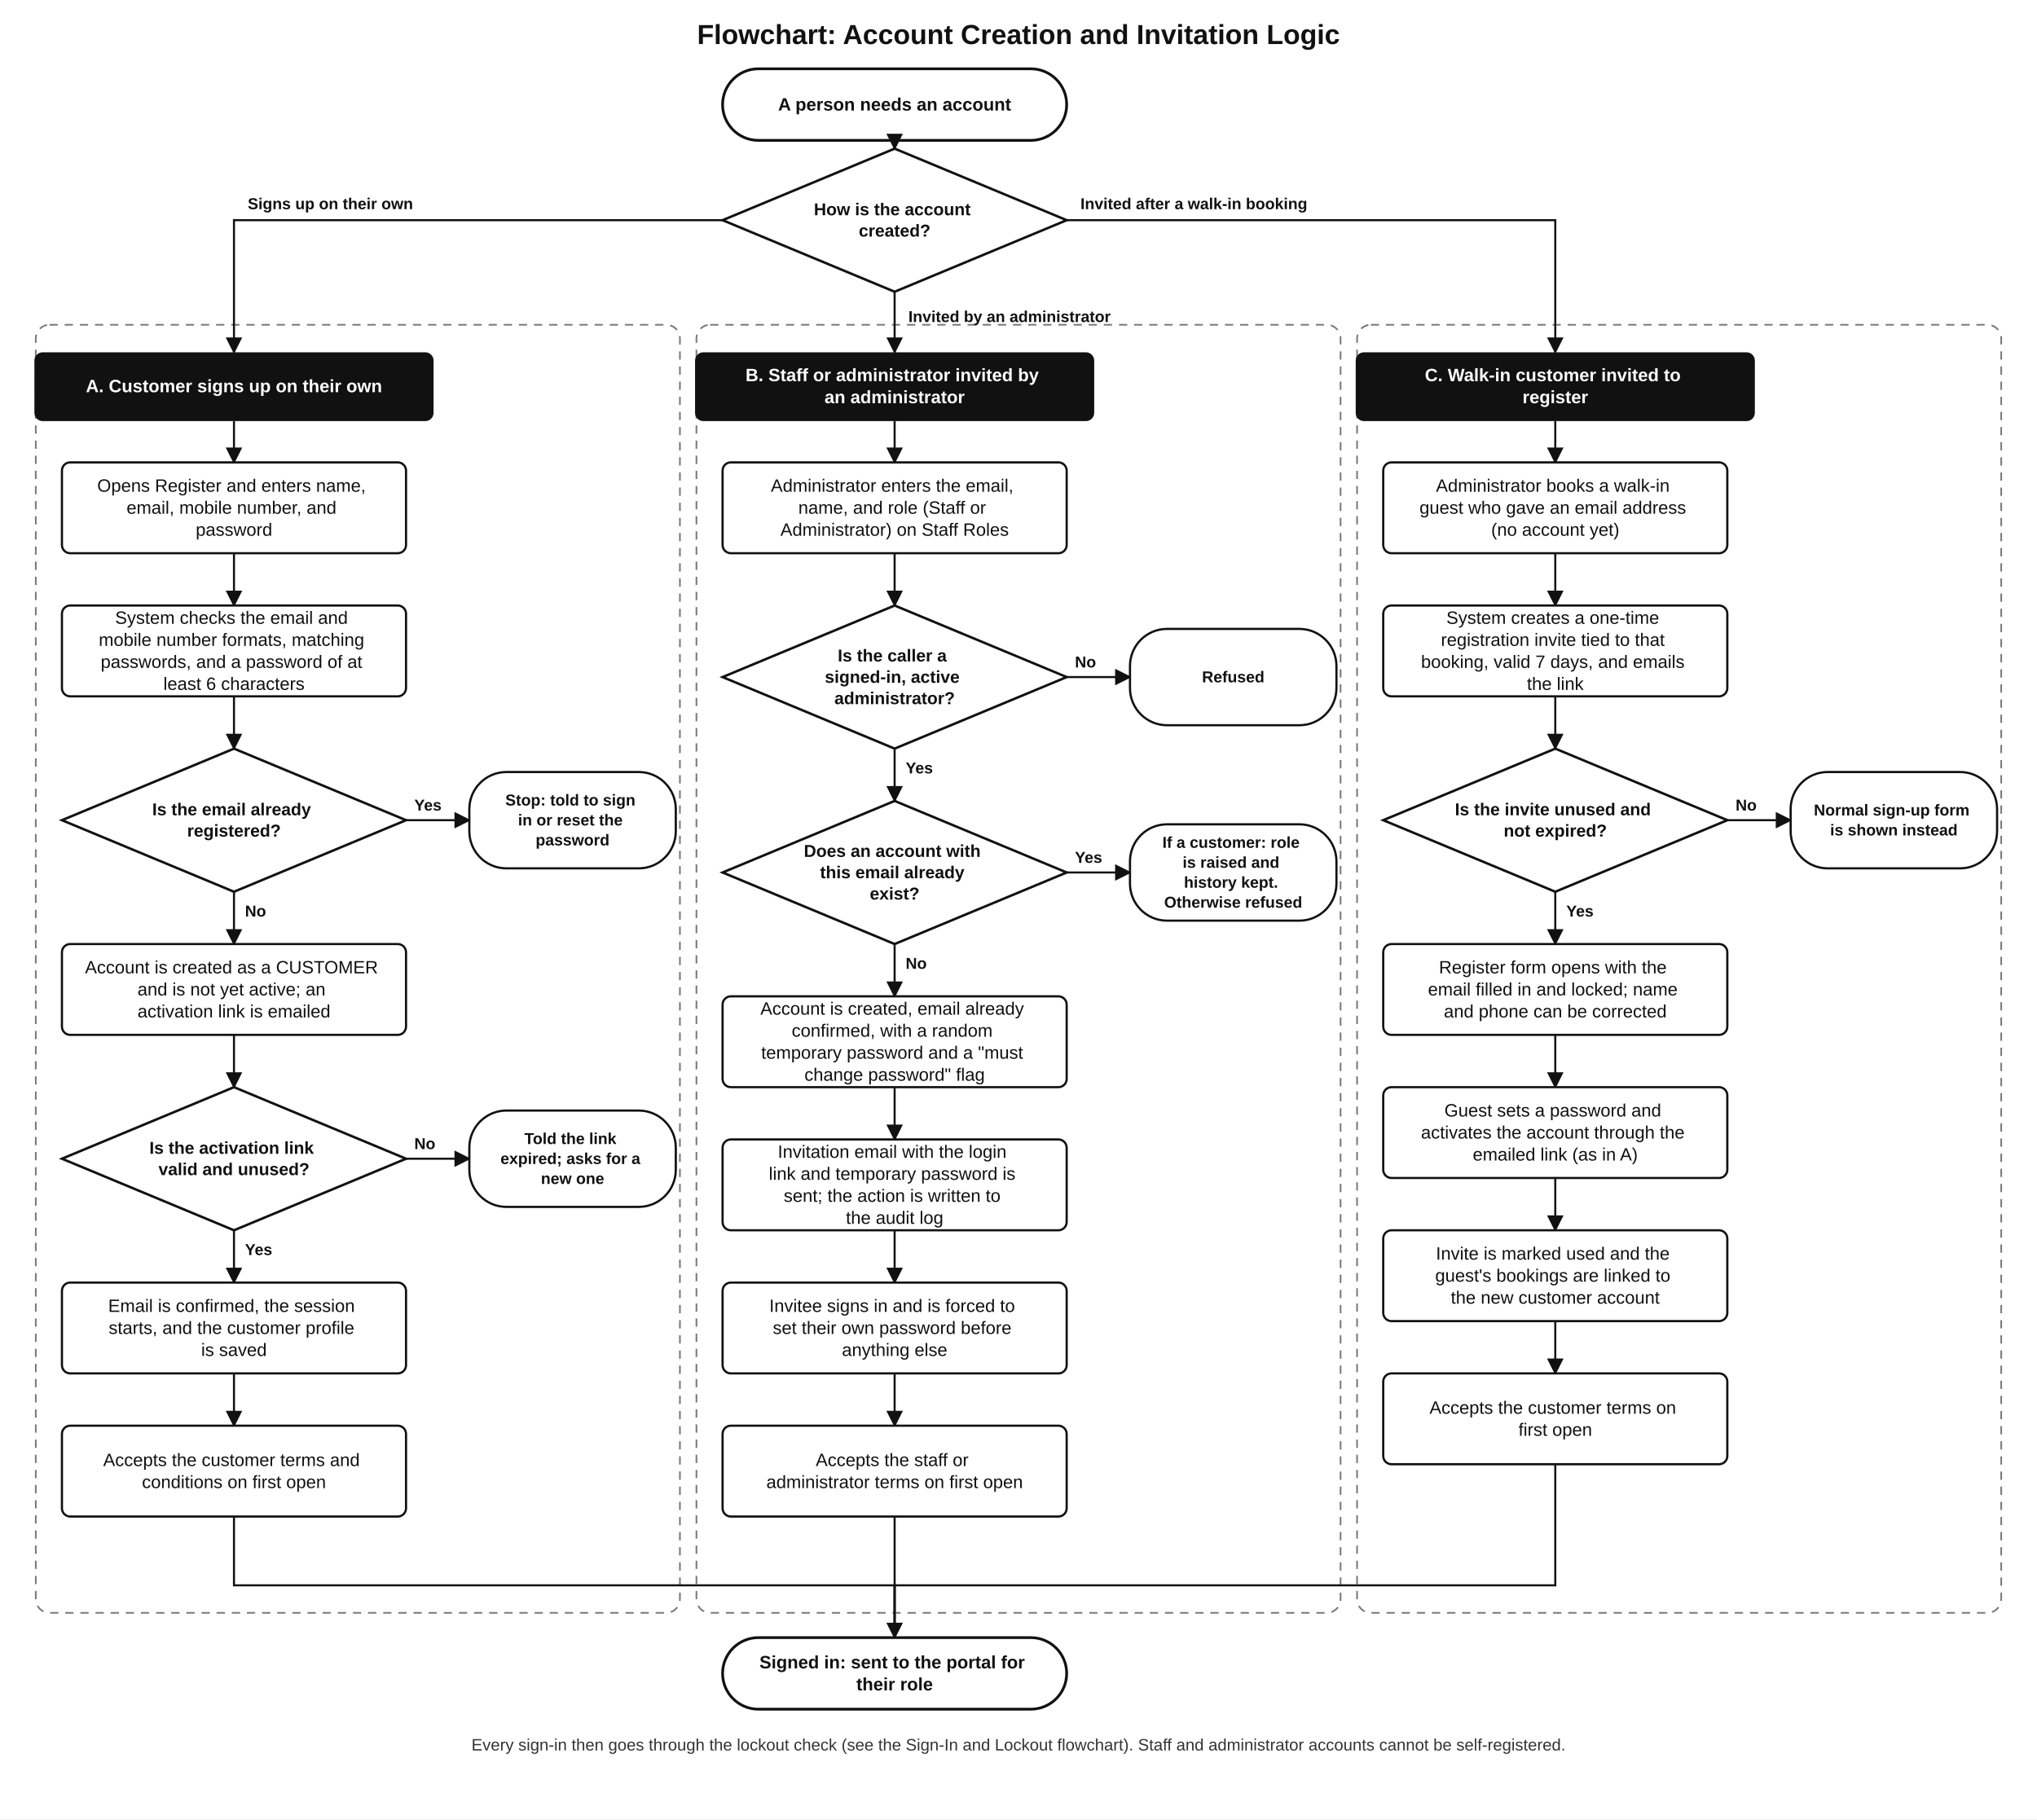
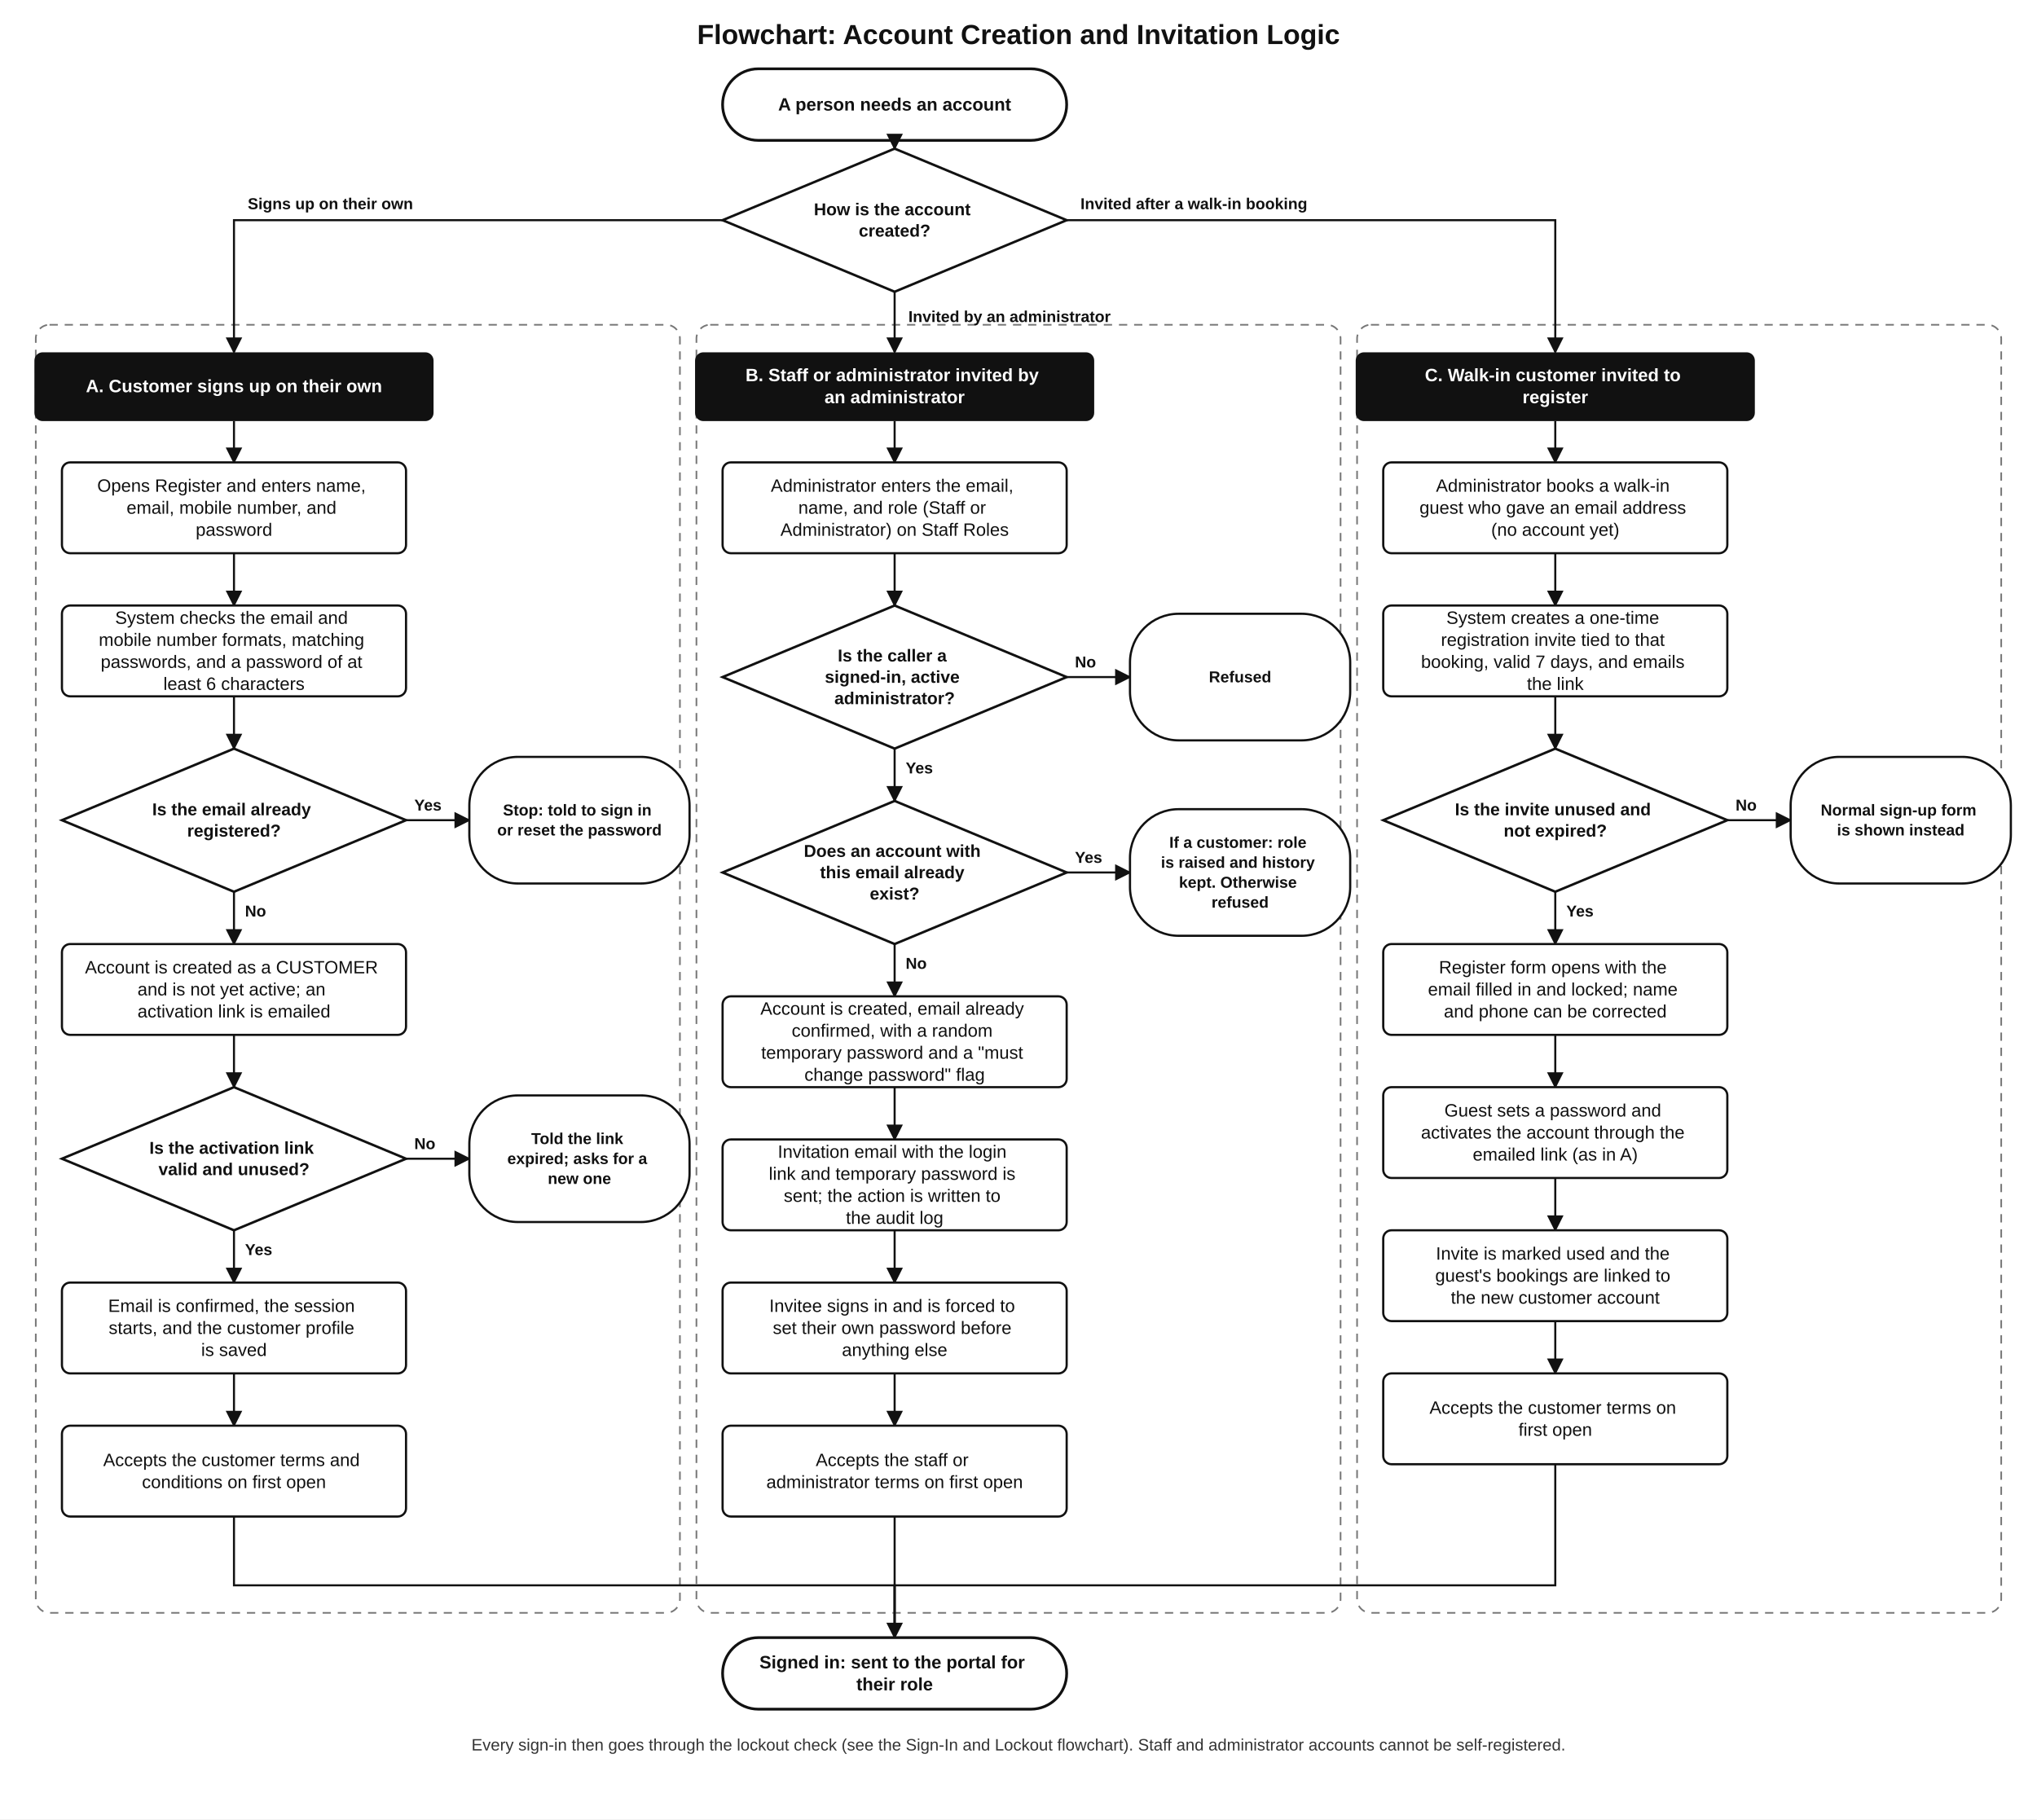
<svg xmlns="http://www.w3.org/2000/svg" viewBox="0 0 1480 1322" width="1480" height="1322" font-family="Arial, Helvetica, sans-serif">
  <defs>
    <marker id="a" viewBox="0 0 10 10" refX="9" refY="5" markerWidth="8" markerHeight="8" orient="auto">
      <path d="M0,0 L10,5 L0,10 z" fill="#111" />
    </marker>
  </defs>
  <rect width="1480" height="1322" fill="#fff" />
  <text x="740" y="32" text-anchor="middle" font-size="20" font-weight="800" fill="#111">Flowchart: Account Creation and Invitation Logic</text>
  <rect x="525" y="50" width="250" height="52" rx="26" fill="#fff" stroke="#111" stroke-width="2" />
  <text text-anchor="middle" font-size="13" font-weight="700" fill="#111">
    <tspan x="650" y="80.333">A person needs an account</tspan>
  </text>
  <polygon points="650,108 775,160 650,212 525,160" fill="#fff" stroke="#111" stroke-width="1.8" />
  <text text-anchor="middle" font-size="12.5" font-weight="600" fill="#111">
    <tspan x="650" y="156.417">How is the account</tspan>
    <tspan x="650" y="171.917">created?</tspan>
  </text>
  <path d="M650,102 L650,108" fill="none" stroke="#111" stroke-width="1.5" marker-end="url(#a)" />
  <rect x="26" y="236" width="468" height="936" rx="10" fill="none" stroke="#777" stroke-width="1.2" stroke-dasharray="6 5" />
  <rect x="25" y="256" width="290" height="50" rx="6" fill="#111" />
  <text text-anchor="middle" font-size="13" font-weight="800" fill="#fff">
    <tspan x="170" y="285">A. Customer signs up on their own</tspan>
  </text>
  <path d="M170,306 L170,336" fill="none" stroke="#111" stroke-width="1.5" marker-end="url(#a)" />
  <path d="M525,160 L170,160 L170,256" fill="none" stroke="#111" stroke-width="1.5" marker-end="url(#a)" />
  <text x="180" y="152" font-size="11.5" font-weight="700" fill="#111">Signs up on their own</text>
  <path d="M170,402 L170,440" fill="none" stroke="#111" stroke-width="1.5" marker-end="url(#a)" />
  <path d="M170,506 L170,544" fill="none" stroke="#111" stroke-width="1.5" marker-end="url(#a)" />
  <path d="M295,596 L341,596" fill="none" stroke="#111" stroke-width="1.5" marker-end="url(#a)" />
  <text x="301" y="589" font-size="11.5" font-weight="700" fill="#111">Yes</text>
  <path d="M170,648 L170,686" fill="none" stroke="#111" stroke-width="1.5" marker-end="url(#a)" />
  <text x="178" y="666" font-size="11.5" font-weight="700" fill="#111">No</text>
  <path d="M170,752 L170,790" fill="none" stroke="#111" stroke-width="1.5" marker-end="url(#a)" />
  <path d="M295,842 L341,842" fill="none" stroke="#111" stroke-width="1.5" marker-end="url(#a)" />
  <text x="301" y="835" font-size="11.5" font-weight="700" fill="#111">No</text>
  <path d="M170,894 L170,932" fill="none" stroke="#111" stroke-width="1.5" marker-end="url(#a)" />
  <text x="178" y="912" font-size="11.5" font-weight="700" fill="#111">Yes</text>
  <path d="M170,998 L170,1036" fill="none" stroke="#111" stroke-width="1.5" marker-end="url(#a)" />
  <rect x="45" y="336" width="250" height="66" rx="6" fill="#fff" stroke="#111" stroke-width="1.6" />
  <text text-anchor="middle" font-size="13" font-weight="400" fill="#111">
    <tspan x="170" y="357.333">Opens Register and enters name,</tspan>
    <tspan x="170" y="373.333">email, mobile number, and</tspan>
    <tspan x="170" y="389.333">password</tspan>
  </text>
  <rect x="45" y="440" width="250" height="66" rx="6" fill="#fff" stroke="#111" stroke-width="1.6" />
  <text text-anchor="middle" font-size="13" font-weight="400" fill="#111">
    <tspan x="170" y="453.333">System checks the email and</tspan>
    <tspan x="170" y="469.333">mobile number formats, matching</tspan>
    <tspan x="170" y="485.333">passwords, and a password of at</tspan>
    <tspan x="170" y="501.333">least 6 characters</tspan>
  </text>
  <polygon points="170,544 295,596 170,648 45,596" fill="#fff" stroke="#111" stroke-width="1.8" />
  <text text-anchor="middle" font-size="12.5" font-weight="600" fill="#111">
    <tspan x="170" y="592.417">Is the email already</tspan>
    <tspan x="170" y="607.917">registered?</tspan>
  </text>
  <rect x="45" y="686" width="250" height="66" rx="6" fill="#fff" stroke="#111" stroke-width="1.6" />
  <text text-anchor="middle" font-size="13" font-weight="400" fill="#111">
    <tspan x="170" y="707.333">Account is created as a CUSTOMER</tspan>
    <tspan x="170" y="723.333">and is not yet active; an</tspan>
    <tspan x="170" y="739.333">activation link is emailed</tspan>
  </text>
  <polygon points="170,790 295,842 170,894 45,842" fill="#fff" stroke="#111" stroke-width="1.8" />
  <text text-anchor="middle" font-size="12.5" font-weight="600" fill="#111">
    <tspan x="170" y="838.417">Is the activation link</tspan>
    <tspan x="170" y="853.917">valid and unused?</tspan>
  </text>
  <rect x="45" y="932" width="250" height="66" rx="6" fill="#fff" stroke="#111" stroke-width="1.6" />
  <text text-anchor="middle" font-size="13" font-weight="400" fill="#111">
    <tspan x="170" y="953.333">Email is confirmed, the session</tspan>
    <tspan x="170" y="969.333">starts, and the customer profile</tspan>
    <tspan x="170" y="985.333">is saved</tspan>
  </text>
  <rect x="45" y="1036" width="250" height="66" rx="6" fill="#fff" stroke="#111" stroke-width="1.6" />
  <text text-anchor="middle" font-size="13" font-weight="400" fill="#111">
    <tspan x="170" y="1065.333">Accepts the customer terms and</tspan>
    <tspan x="170" y="1081.333">conditions on first open</tspan>
  </text>
-   <rect x="341" y="561" width="150" height="70" rx="26.923" fill="#fff" stroke="#111" stroke-width="1.6" stroke-dasharray="1 0" />
-   <text text-anchor="middle" font-size="11.5" font-weight="600" fill="#111">
-     <tspan x="416" y="585.333">Stop: told to sign</tspan>
-     <tspan x="416" y="599.833">in or reset the</tspan>
-     <tspan x="416" y="614.333">password</tspan>
-   </text>
-   <rect x="341" y="807" width="150" height="70" rx="26.923" fill="#fff" stroke="#111" stroke-width="1.6" stroke-dasharray="1 0" />
-   <text text-anchor="middle" font-size="11.5" font-weight="600" fill="#111">
-     <tspan x="416" y="831.333">Told the link</tspan>
-     <tspan x="416" y="845.833">expired; asks for a</tspan>
-     <tspan x="416" y="860.333">new one</tspan>
+   <rect x="341" y="550" width="160" height="92" rx="35.385" fill="#fff" stroke="#111" stroke-width="1.6" stroke-dasharray="1 0" />
+   <text text-anchor="middle" font-size="11.5" font-weight="600" fill="#111">
+     <tspan x="421" y="592.583">Stop: told to sign in</tspan>
+     <tspan x="421" y="607.083">or reset the password</tspan>
+   </text>
+   <rect x="341" y="796" width="160" height="92" rx="35.385" fill="#fff" stroke="#111" stroke-width="1.6" stroke-dasharray="1 0" />
+   <text text-anchor="middle" font-size="11.5" font-weight="600" fill="#111">
+     <tspan x="421" y="831.333">Told the link</tspan>
+     <tspan x="421" y="845.833">expired; asks for a</tspan>
+     <tspan x="421" y="860.333">new one</tspan>
  </text>
  <path d="M170,1102 L170,1152 L650,1152 L650,1190" fill="none" stroke="#111" stroke-width="1.5" />
  <rect x="506" y="236" width="468" height="936" rx="10" fill="none" stroke="#777" stroke-width="1.2" stroke-dasharray="6 5" />
  <rect x="505" y="256" width="290" height="50" rx="6" fill="#111" />
  <text text-anchor="middle" font-size="13" font-weight="800" fill="#fff">
    <tspan x="650" y="277">B. Staff or administrator invited by</tspan>
    <tspan x="650" y="293">an administrator</tspan>
  </text>
  <path d="M650,306 L650,336" fill="none" stroke="#111" stroke-width="1.5" marker-end="url(#a)" />
  <path d="M650,212 L650,256" fill="none" stroke="#111" stroke-width="1.5" marker-end="url(#a)" />
  <text x="660" y="234" font-size="11.5" font-weight="700" fill="#111">Invited by an administrator</text>
  <path d="M650,402 L650,440" fill="none" stroke="#111" stroke-width="1.5" marker-end="url(#a)" />
  <path d="M775,492 L821,492" fill="none" stroke="#111" stroke-width="1.5" marker-end="url(#a)" />
  <text x="781" y="485" font-size="11.5" font-weight="700" fill="#111">No</text>
  <path d="M650,544 L650,582" fill="none" stroke="#111" stroke-width="1.5" marker-end="url(#a)" />
  <text x="658" y="562" font-size="11.5" font-weight="700" fill="#111">Yes</text>
  <path d="M775,634 L821,634" fill="none" stroke="#111" stroke-width="1.5" marker-end="url(#a)" />
  <text x="781" y="627" font-size="11.5" font-weight="700" fill="#111">Yes</text>
  <path d="M650,686 L650,724" fill="none" stroke="#111" stroke-width="1.5" marker-end="url(#a)" />
  <text x="658" y="704" font-size="11.5" font-weight="700" fill="#111">No</text>
  <path d="M650,790 L650,828" fill="none" stroke="#111" stroke-width="1.5" marker-end="url(#a)" />
  <path d="M650,894 L650,932" fill="none" stroke="#111" stroke-width="1.5" marker-end="url(#a)" />
  <path d="M650,998 L650,1036" fill="none" stroke="#111" stroke-width="1.5" marker-end="url(#a)" />
  <rect x="525" y="336" width="250" height="66" rx="6" fill="#fff" stroke="#111" stroke-width="1.6" />
  <text text-anchor="middle" font-size="13" font-weight="400" fill="#111">
    <tspan x="650" y="357.333">Administrator enters the email,</tspan>
    <tspan x="650" y="373.333">name, and role (Staff or</tspan>
    <tspan x="650" y="389.333">Administrator) on Staff Roles</tspan>
  </text>
  <polygon points="650,440 775,492 650,544 525,492" fill="#fff" stroke="#111" stroke-width="1.8" />
  <text text-anchor="middle" font-size="12.5" font-weight="600" fill="#111">
    <tspan x="650" y="480.667">Is the caller a</tspan>
    <tspan x="650" y="496.167">signed-in, active</tspan>
    <tspan x="650" y="511.667">administrator?</tspan>
  </text>
  <polygon points="650,582 775,634 650,686 525,634" fill="#fff" stroke="#111" stroke-width="1.8" />
  <text text-anchor="middle" font-size="12.5" font-weight="600" fill="#111">
    <tspan x="650" y="622.667">Does an account with</tspan>
    <tspan x="650" y="638.167">this email already</tspan>
    <tspan x="650" y="653.667">exist?</tspan>
  </text>
  <rect x="525" y="724" width="250" height="66" rx="6" fill="#fff" stroke="#111" stroke-width="1.6" />
  <text text-anchor="middle" font-size="13" font-weight="400" fill="#111">
    <tspan x="650" y="737.333">Account is created, email already</tspan>
    <tspan x="650" y="753.333">confirmed, with a random</tspan>
    <tspan x="650" y="769.333">temporary password and a "must</tspan>
    <tspan x="650" y="785.333">change password" flag</tspan>
  </text>
  <rect x="525" y="828" width="250" height="66" rx="6" fill="#fff" stroke="#111" stroke-width="1.6" />
  <text text-anchor="middle" font-size="13" font-weight="400" fill="#111">
    <tspan x="650" y="841.333">Invitation email with the login</tspan>
    <tspan x="650" y="857.333">link and temporary password is</tspan>
    <tspan x="650" y="873.333">sent; the action is written to</tspan>
    <tspan x="650" y="889.333">the audit log</tspan>
  </text>
  <rect x="525" y="932" width="250" height="66" rx="6" fill="#fff" stroke="#111" stroke-width="1.6" />
  <text text-anchor="middle" font-size="13" font-weight="400" fill="#111">
    <tspan x="650" y="953.333">Invitee signs in and is forced to</tspan>
    <tspan x="650" y="969.333">set their own password before</tspan>
    <tspan x="650" y="985.333">anything else</tspan>
  </text>
  <rect x="525" y="1036" width="250" height="66" rx="6" fill="#fff" stroke="#111" stroke-width="1.6" />
  <text text-anchor="middle" font-size="13" font-weight="400" fill="#111">
    <tspan x="650" y="1065.333">Accepts the staff or</tspan>
    <tspan x="650" y="1081.333">administrator terms on first open</tspan>
  </text>
-   <rect x="821" y="457" width="150" height="70" rx="26.923" fill="#fff" stroke="#111" stroke-width="1.6" stroke-dasharray="1 0" />
-   <text text-anchor="middle" font-size="11.5" font-weight="600" fill="#111">
-     <tspan x="896" y="495.833">Refused</tspan>
-   </text>
-   <rect x="821" y="599" width="150" height="70" rx="26.923" fill="#fff" stroke="#111" stroke-width="1.6" stroke-dasharray="1 0" />
-   <text text-anchor="middle" font-size="11.5" font-weight="600" fill="#111">
-     <tspan x="896" y="616.083">If a customer: role</tspan>
-     <tspan x="896" y="630.583">is raised and</tspan>
-     <tspan x="896" y="645.083">history kept.</tspan>
-     <tspan x="896" y="659.583">Otherwise refused</tspan>
+   <rect x="821" y="446" width="160" height="92" rx="35.385" fill="#fff" stroke="#111" stroke-width="1.6" stroke-dasharray="1 0" />
+   <text text-anchor="middle" font-size="11.5" font-weight="600" fill="#111">
+     <tspan x="901" y="495.833">Refused</tspan>
+   </text>
+   <rect x="821" y="588" width="160" height="92" rx="35.385" fill="#fff" stroke="#111" stroke-width="1.6" stroke-dasharray="1 0" />
+   <text text-anchor="middle" font-size="11.5" font-weight="600" fill="#111">
+     <tspan x="901" y="616.083">If a customer: role</tspan>
+     <tspan x="901" y="630.583">is raised and history</tspan>
+     <tspan x="901" y="645.083">kept. Otherwise</tspan>
+     <tspan x="901" y="659.583">refused</tspan>
  </text>
  <path d="M650,1102 L650,1152 L650,1152 L650,1190" fill="none" stroke="#111" stroke-width="1.5" marker-end="url(#a)" />
  <rect x="986" y="236" width="468" height="936" rx="10" fill="none" stroke="#777" stroke-width="1.2" stroke-dasharray="6 5" />
  <rect x="985" y="256" width="290" height="50" rx="6" fill="#111" />
  <text text-anchor="middle" font-size="13" font-weight="800" fill="#fff">
    <tspan x="1130" y="277">C. Walk-in customer invited to</tspan>
    <tspan x="1130" y="293">register</tspan>
  </text>
  <path d="M1130,306 L1130,336" fill="none" stroke="#111" stroke-width="1.5" marker-end="url(#a)" />
  <path d="M775,160 L1130,160 L1130,256" fill="none" stroke="#111" stroke-width="1.5" marker-end="url(#a)" />
  <text x="785" y="152" font-size="11.5" font-weight="700" fill="#111">Invited after a walk-in booking</text>
  <path d="M1130,402 L1130,440" fill="none" stroke="#111" stroke-width="1.5" marker-end="url(#a)" />
  <path d="M1130,506 L1130,544" fill="none" stroke="#111" stroke-width="1.5" marker-end="url(#a)" />
  <path d="M1255,596 L1301,596" fill="none" stroke="#111" stroke-width="1.5" marker-end="url(#a)" />
  <text x="1261" y="589" font-size="11.5" font-weight="700" fill="#111">No</text>
  <path d="M1130,648 L1130,686" fill="none" stroke="#111" stroke-width="1.5" marker-end="url(#a)" />
  <text x="1138" y="666" font-size="11.5" font-weight="700" fill="#111">Yes</text>
  <path d="M1130,752 L1130,790" fill="none" stroke="#111" stroke-width="1.5" marker-end="url(#a)" />
  <path d="M1130,856 L1130,894" fill="none" stroke="#111" stroke-width="1.5" marker-end="url(#a)" />
  <path d="M1130,960 L1130,998" fill="none" stroke="#111" stroke-width="1.5" marker-end="url(#a)" />
  <rect x="1005" y="336" width="250" height="66" rx="6" fill="#fff" stroke="#111" stroke-width="1.6" />
  <text text-anchor="middle" font-size="13" font-weight="400" fill="#111">
    <tspan x="1130" y="357.333">Administrator books a walk-in</tspan>
    <tspan x="1130" y="373.333">guest who gave an email address</tspan>
    <tspan x="1130" y="389.333">(no account yet)</tspan>
  </text>
  <rect x="1005" y="440" width="250" height="66" rx="6" fill="#fff" stroke="#111" stroke-width="1.6" />
  <text text-anchor="middle" font-size="13" font-weight="400" fill="#111">
    <tspan x="1130" y="453.333">System creates a one-time</tspan>
    <tspan x="1130" y="469.333">registration invite tied to that</tspan>
    <tspan x="1130" y="485.333">booking, valid 7 days, and emails</tspan>
    <tspan x="1130" y="501.333">the link</tspan>
  </text>
  <polygon points="1130,544 1255,596 1130,648 1005,596" fill="#fff" stroke="#111" stroke-width="1.8" />
  <text text-anchor="middle" font-size="12.5" font-weight="600" fill="#111">
    <tspan x="1130" y="592.417">Is the invite unused and</tspan>
    <tspan x="1130" y="607.917">not expired?</tspan>
  </text>
  <rect x="1005" y="686" width="250" height="66" rx="6" fill="#fff" stroke="#111" stroke-width="1.6" />
  <text text-anchor="middle" font-size="13" font-weight="400" fill="#111">
    <tspan x="1130" y="707.333">Register form opens with the</tspan>
    <tspan x="1130" y="723.333">email filled in and locked; name</tspan>
    <tspan x="1130" y="739.333">and phone can be corrected</tspan>
  </text>
  <rect x="1005" y="790" width="250" height="66" rx="6" fill="#fff" stroke="#111" stroke-width="1.6" />
  <text text-anchor="middle" font-size="13" font-weight="400" fill="#111">
    <tspan x="1130" y="811.333">Guest sets a password and</tspan>
    <tspan x="1130" y="827.333">activates the account through the</tspan>
    <tspan x="1130" y="843.333">emailed link (as in A)</tspan>
  </text>
  <rect x="1005" y="894" width="250" height="66" rx="6" fill="#fff" stroke="#111" stroke-width="1.6" />
  <text text-anchor="middle" font-size="13" font-weight="400" fill="#111">
    <tspan x="1130" y="915.333">Invite is marked used and the</tspan>
    <tspan x="1130" y="931.333">guest's bookings are linked to</tspan>
    <tspan x="1130" y="947.333">the new customer account</tspan>
  </text>
  <rect x="1005" y="998" width="250" height="66" rx="6" fill="#fff" stroke="#111" stroke-width="1.6" />
  <text text-anchor="middle" font-size="13" font-weight="400" fill="#111">
    <tspan x="1130" y="1027.333">Accepts the customer terms on</tspan>
    <tspan x="1130" y="1043.333">first open</tspan>
  </text>
-   <rect x="1301" y="561" width="150" height="70" rx="26.923" fill="#fff" stroke="#111" stroke-width="1.6" stroke-dasharray="1 0" />
-   <text text-anchor="middle" font-size="11.5" font-weight="600" fill="#111">
-     <tspan x="1376" y="592.583">Normal sign-up form</tspan>
-     <tspan x="1376" y="607.083">is shown instead</tspan>
+   <rect x="1301" y="550" width="160" height="92" rx="35.385" fill="#fff" stroke="#111" stroke-width="1.6" stroke-dasharray="1 0" />
+   <text text-anchor="middle" font-size="11.5" font-weight="600" fill="#111">
+     <tspan x="1381" y="592.583">Normal sign-up form</tspan>
+     <tspan x="1381" y="607.083">is shown instead</tspan>
  </text>
  <path d="M1130,1064 L1130,1152 L650,1152 L650,1190" fill="none" stroke="#111" stroke-width="1.5" />
  <rect x="525" y="1190" width="250" height="52" rx="26" fill="#fff" stroke="#111" stroke-width="2" />
  <text text-anchor="middle" font-size="13" font-weight="700" fill="#111">
    <tspan x="650" y="1212.333">Signed in: sent to the portal for</tspan>
    <tspan x="650" y="1228.333">their role</tspan>
  </text>
  <text x="740" y="1272" text-anchor="middle" font-size="12" fill="#333">Every sign-in then goes through the lockout check (see the Sign-In and Lockout flowchart). Staff and administrator accounts cannot be self-registered.</text>
</svg>
